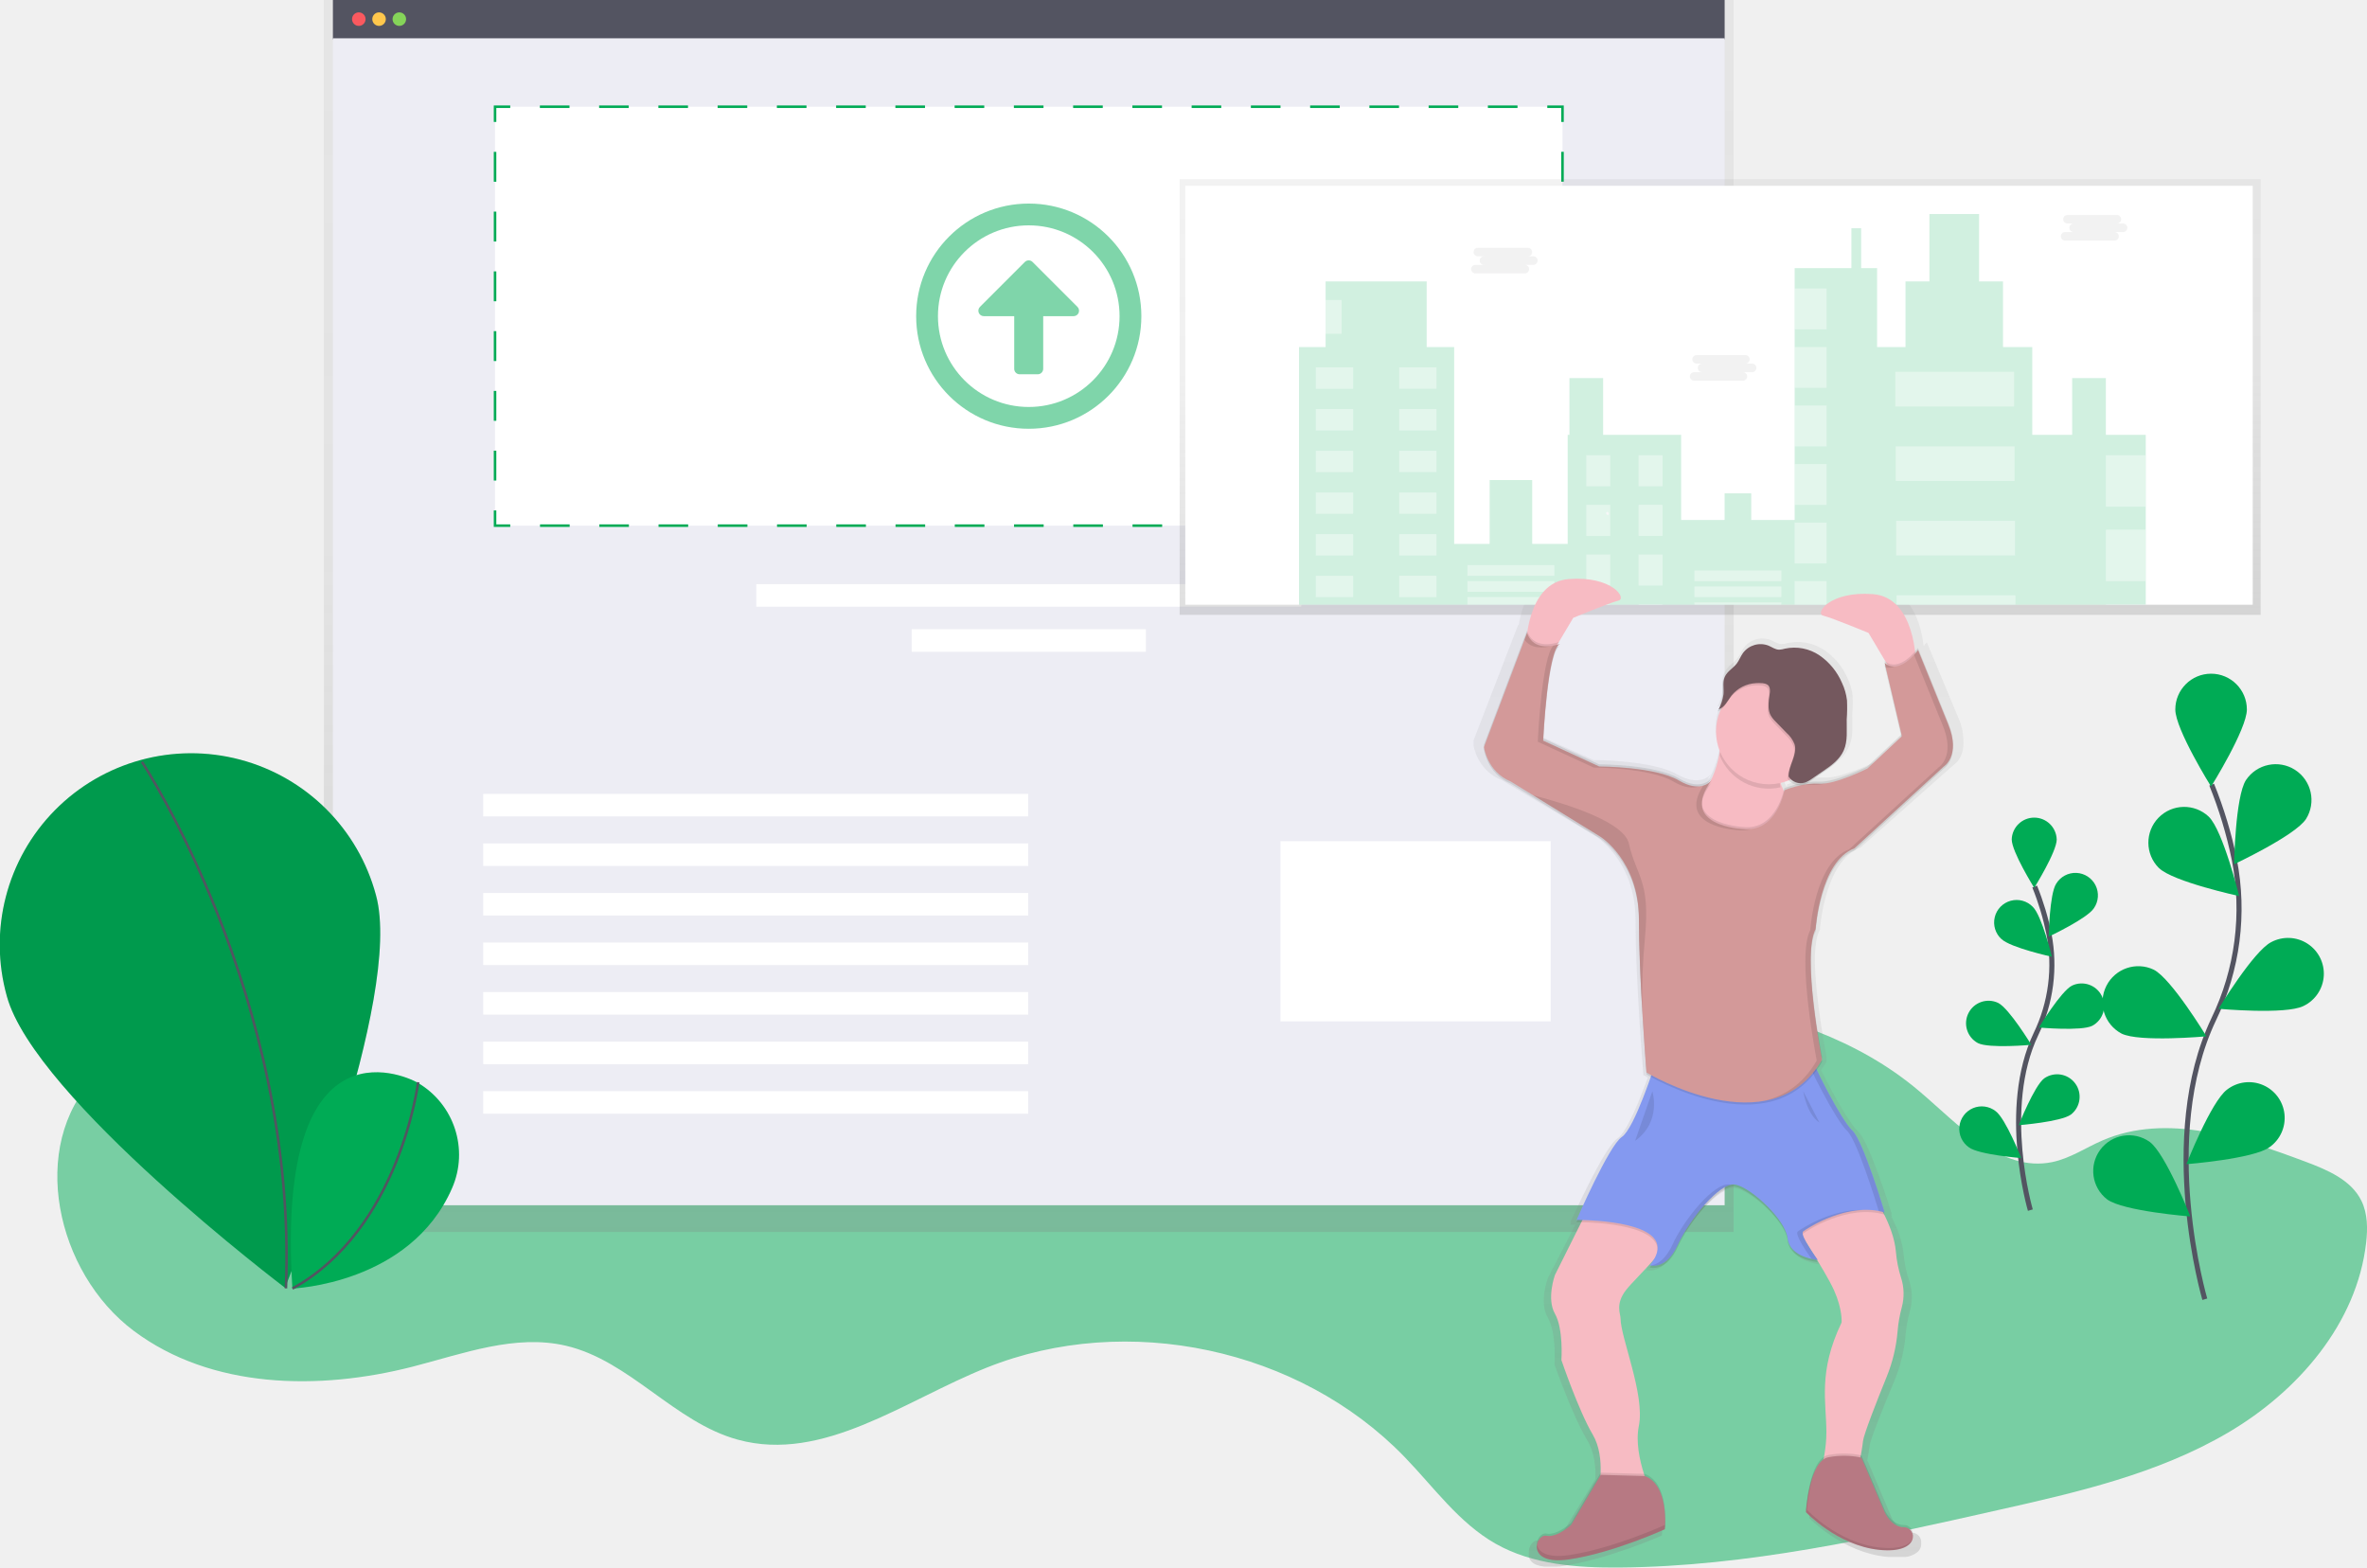
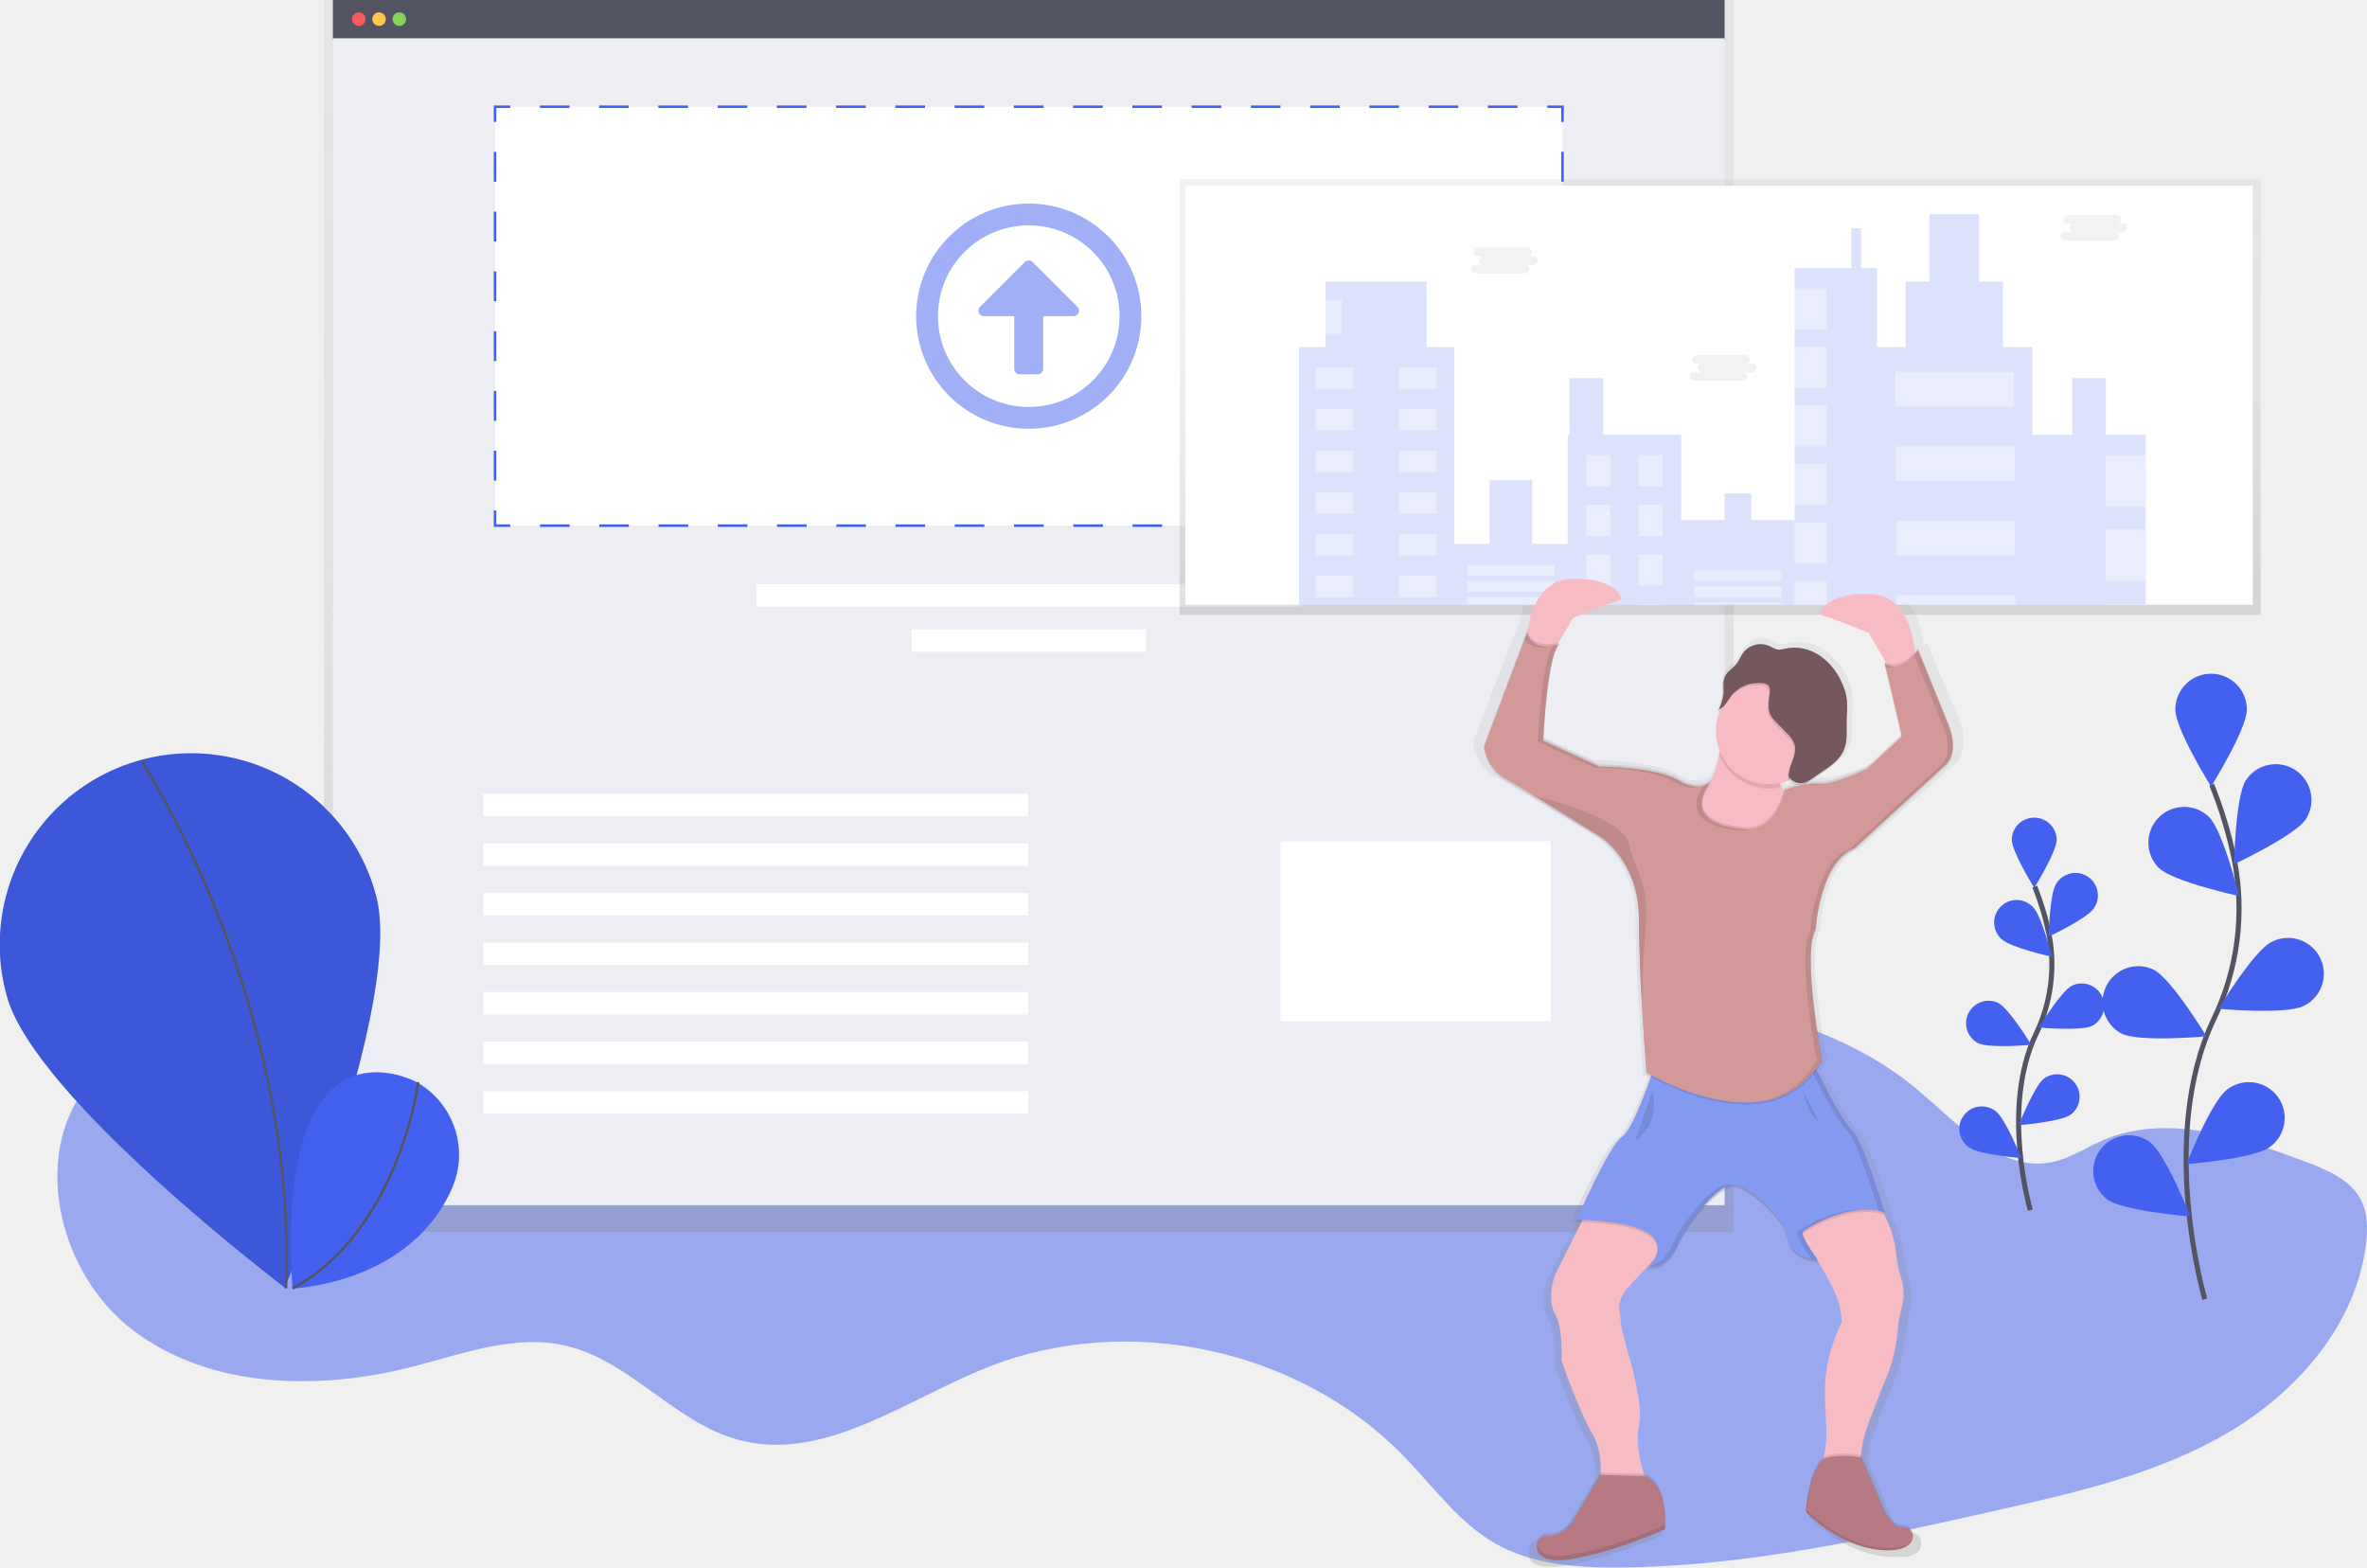
<svg xmlns="http://www.w3.org/2000/svg" xmlns:xlink="http://www.w3.org/1999/xlink" id="621cd0f7-cd48-4ca5-9ab8-51101f02d17b" data-name="Layer 1" width="934" height="618.51" viewBox="0 0 934 618.51">
  <defs>
    <linearGradient id="4bd29515-a36b-434d-8cb2-ef58db952749" x1="405.94" y1="486.08" x2="405.94" gradientUnits="userSpaceOnUse">
      <stop offset="0" stop-color="gray" stop-opacity="0.25" />
      <stop offset="0.54" stop-color="gray" stop-opacity="0.12" />
      <stop offset="1" stop-color="gray" stop-opacity="0.1" />
    </linearGradient>
    <linearGradient id="75668aed-0dd6-4be1-8f61-e9e9607e27cc" x1="882.19" y1="420.35" x2="882.19" y2="420.11" xlink:href="#4bd29515-a36b-434d-8cb2-ef58db952749" />
    <linearGradient id="e7a0f4aa-52a5-4948-9edf-debdb0daa9d7" x1="678.75" y1="242.6" x2="678.75" y2="70.7" xlink:href="#4bd29515-a36b-434d-8cb2-ef58db952749" />
    <linearGradient id="c8614dc2-cdff-4ba8-8237-275c967500fc" x1="811.07" y1="759.23" x2="811.07" y2="366.46" xlink:href="#4bd29515-a36b-434d-8cb2-ef58db952749" />
    <linearGradient id="08b724b8-eaea-4fee-acb6-2f8c8e2e28b7" x1="784.26" y1="349.97" x2="784.68" y2="349.97" xlink:href="#4bd29515-a36b-434d-8cb2-ef58db952749" />
    <linearGradient id="399cbcc8-6c11-46ae-9bf3-749ff25996fe" x1="784.59" y1="350.3" x2="785" y2="350.3" xlink:href="#4bd29515-a36b-434d-8cb2-ef58db952749" />
    <linearGradient id="b33caef3-b1e0-4555-a46c-2bbed8f5044a" x1="784.59" y1="349.97" x2="785" y2="349.97" xlink:href="#4bd29515-a36b-434d-8cb2-ef58db952749" />
  </defs>
-   <path d="M234,543.27c-22.93,1-47.41,5.77-63.38,22.26C144,593,155.14,642.93,185.78,665.86s73,23.64,110.08,14.12c19.93-5.12,40.45-12.94,60.49-8.24,25.25,5.92,42.81,30.26,67.84,37.07C457.82,718,490,693.3,522.4,680.35c55.3-22.13,123.32-7.6,164.76,35.19,11.57,11.94,21.48,26.06,35.93,34.27,14.61,8.31,32.11,9.56,48.91,9.43,50.47-.4,100.16-11.56,149.39-22.66,31.26-7,63.1-14.32,90.74-30.54s50.92-43.14,54.53-75c.63-5.55.61-11.41-1.84-16.44-4.05-8.33-13.52-12.27-22.19-15.52-25.76-9.65-54.71-19.28-80-8.36-6.63,2.87-12.78,7.1-19.86,8.56-20.21,4.15-36.72-14.66-52.46-28C841.59,530,770.59,533.77,708.41,519,636,501.86,559.12,487.84,483.84,498.75c-37.88,5.49-67,31.21-103.19,41.15C332.94,553,282.56,541.2,234,543.27Z" transform="translate(-133 -140.75)" fill="#00ab55" opacity="0.5" />
+   <path d="M234,543.27c-22.93,1-47.41,5.77-63.38,22.26C144,593,155.14,642.93,185.78,665.86s73,23.64,110.08,14.12c19.93-5.12,40.45-12.94,60.49-8.24,25.25,5.92,42.81,30.26,67.84,37.07C457.82,718,490,693.3,522.4,680.35c55.3-22.13,123.32-7.6,164.76,35.19,11.57,11.94,21.48,26.06,35.93,34.27,14.61,8.31,32.11,9.56,48.91,9.43,50.47-.4,100.16-11.56,149.39-22.66,31.26-7,63.1-14.32,90.74-30.54s50.92-43.14,54.53-75c.63-5.55.61-11.41-1.84-16.44-4.05-8.33-13.52-12.27-22.19-15.52-25.76-9.65-54.71-19.28-80-8.36-6.63,2.87-12.78,7.1-19.86,8.56-20.21,4.15-36.72-14.66-52.46-28C841.59,530,770.59,533.77,708.41,519,636,501.86,559.12,487.84,483.84,498.75c-37.88,5.49-67,31.21-103.19,41.15C332.94,553,282.56,541.2,234,543.27Z" transform="translate(-133 -140.75)" fill="#4361ee" opacity="0.5" />
  <polygon points="127.8 0 127.8 26.92 127.8 486.08 684.08 486.08 684.08 26.92 684.08 0 127.8 0" fill="url(#4bd29515-a36b-434d-8cb2-ef58db952749)" />
  <rect x="131.36" width="549.17" height="15.55" fill="#535461" />
  <rect x="131.36" y="15.11" width="549.17" height="460.44" fill="#ededf4" />
  <circle cx="141.58" cy="7.55" r="2.67" fill="#fa595f" />
  <circle cx="149.57" cy="7.55" r="2.67" fill="#ffc74c" />
  <circle cx="157.57" cy="7.55" r="2.67" fill="#85d459" />
  <rect x="195.34" y="42.11" width="421.21" height="165.29" fill="#fff" />
-   <polyline points="616.55 201.4 616.55 207.4 610.55 207.4" fill="none" stroke="#00ab55" stroke-miterlimit="10" />
-   <line x1="598.86" y1="207.4" x2="207.18" y2="207.4" fill="none" stroke="#00ab55" stroke-miterlimit="10" stroke-dasharray="11.69 11.69" />
-   <polyline points="201.34 207.4 195.34 207.4 195.34 201.4" fill="none" stroke="#00ab55" stroke-miterlimit="10" />
-   <line x1="195.34" y1="189.61" x2="195.34" y2="54.01" fill="none" stroke="#00ab55" stroke-miterlimit="10" stroke-dasharray="11.79 11.79" />
-   <polyline points="195.34 48.11 195.34 42.11 201.34 42.11" fill="none" stroke="#00ab55" stroke-miterlimit="10" />
-   <line x1="213.03" y1="42.11" x2="604.7" y2="42.11" fill="none" stroke="#00ab55" stroke-miterlimit="10" stroke-dasharray="11.69 11.69" />
-   <polyline points="610.55 42.11 616.55 42.11 616.55 48.11" fill="none" stroke="#00ab55" stroke-miterlimit="10" />
-   <line x1="616.55" y1="59.9" x2="616.55" y2="195.5" fill="none" stroke="#00ab55" stroke-miterlimit="10" stroke-dasharray="11.79 11.79" />
+   <polyline points="616.55 201.4 616.55 207.4 610.55 207.4" fill="none" stroke="#4361ee" stroke-miterlimit="10" />
+   <line x1="598.86" y1="207.4" x2="207.18" y2="207.4" fill="none" stroke="#4361ee" stroke-miterlimit="10" stroke-dasharray="11.69 11.69" />
+   <polyline points="201.34 207.4 195.34 207.4 195.34 201.4" fill="none" stroke="#4361ee" stroke-miterlimit="10" />
+   <line x1="195.34" y1="189.61" x2="195.34" y2="54.01" fill="none" stroke="#4361ee" stroke-miterlimit="10" stroke-dasharray="11.79 11.79" />
+   <polyline points="195.34 48.11 195.34 42.11 201.34 42.11" fill="none" stroke="#4361ee" stroke-miterlimit="10" />
+   <line x1="213.03" y1="42.11" x2="604.7" y2="42.11" fill="none" stroke="#4361ee" stroke-miterlimit="10" stroke-dasharray="11.69 11.69" />
+   <polyline points="610.55 42.11 616.55 42.11 616.55 48.11" fill="none" stroke="#4361ee" stroke-miterlimit="10" />
+   <line x1="616.55" y1="59.9" x2="616.55" y2="195.5" fill="none" stroke="#4361ee" stroke-miterlimit="10" stroke-dasharray="11.79 11.79" />
  <rect x="298.42" y="230.5" width="215.05" height="8.89" fill="#fff" />
  <rect x="190.67" y="313.24" width="215.05" height="8.89" fill="#fff" />
  <rect x="190.67" y="332.79" width="215.05" height="8.89" fill="#fff" />
  <rect x="190.67" y="352.34" width="215.05" height="8.89" fill="#fff" />
  <rect x="190.67" y="371.89" width="215.05" height="8.89" fill="#fff" />
  <rect x="190.67" y="391.44" width="215.05" height="8.89" fill="#fff" />
  <rect x="190.67" y="410.99" width="215.05" height="8.89" fill="#fff" />
  <rect x="190.67" y="430.54" width="215.05" height="8.89" fill="#fff" />
  <rect x="359.73" y="248.27" width="92.42" height="8.89" fill="#fff" />
-   <path d="M538.94,309.93a44.43,44.43,0,1,0-44.43-44.43A44.42,44.42,0,0,0,538.94,309.93Zm0-80.26a35.83,35.83,0,1,1-35.83,35.83A35.82,35.82,0,0,1,538.94,229.67Zm3.58,58.76h-7.17a2.16,2.16,0,0,1-2.15-2.15V265.5h-12a2.15,2.15,0,0,1-1.52-3.67l17.74-17.74a2.15,2.15,0,0,1,3,0l17.74,17.74a2.15,2.15,0,0,1-1.52,3.67h-12v20.78A2.16,2.16,0,0,1,542.53,288.43Z" transform="translate(-133 -140.75)" fill="#00ab55" opacity="0.5" />
-   <path d="M281.37,494c11,40.23-35.93,154.83-35.93,154.83s-98.74-74.75-109.74-115A75.51,75.51,0,1,1,281.37,494Z" transform="translate(-133 -140.75)" fill="#00ab55" />
+   <path d="M538.94,309.93a44.43,44.43,0,1,0-44.43-44.43A44.42,44.42,0,0,0,538.94,309.93Zm0-80.26a35.83,35.83,0,1,1-35.83,35.83A35.82,35.82,0,0,1,538.94,229.67Zm3.58,58.76h-7.17a2.16,2.16,0,0,1-2.15-2.15V265.5h-12a2.15,2.15,0,0,1-1.52-3.67l17.74-17.74a2.15,2.15,0,0,1,3,0l17.74,17.74a2.15,2.15,0,0,1-1.52,3.67h-12v20.78A2.16,2.16,0,0,1,542.53,288.43Z" transform="translate(-133 -140.75)" fill="#4361ee" opacity="0.5" />
+   <path d="M281.37,494c11,40.23-35.93,154.83-35.93,154.83s-98.74-74.75-109.74-115A75.51,75.51,0,1,1,281.37,494Z" transform="translate(-133 -140.75)" fill="#4361ee" />
  <path d="M281.37,494c11,40.23-35.93,154.83-35.93,154.83s-98.74-74.75-109.74-115A75.51,75.51,0,1,1,281.37,494Z" transform="translate(-133 -140.75)" opacity="0.1" />
  <path d="M189,441.35s61.47,92.79,56.83,207.75" transform="translate(-133 -140.75)" fill="none" stroke="#535461" stroke-miterlimit="10" />
-   <path d="M297.06,567.56s-55.74-30.32-48.68,81.6c0,0,46.5-1.66,63-39.59A32.89,32.89,0,0,0,297.88,568Z" transform="translate(-133 -140.75)" fill="#00ab55" />
+   <path d="M297.06,567.56s-55.74-30.32-48.68,81.6c0,0,46.5-1.66,63-39.59A32.89,32.89,0,0,0,297.88,568Z" transform="translate(-133 -140.75)" fill="#4361ee" />
  <path d="M298,567.75s-7.2,58.1-49.59,81.41" transform="translate(-133 -140.75)" fill="none" stroke="#535461" stroke-miterlimit="10" />
  <g opacity="0.1">
    <path d="M882.1,420.35c.12-.15.18-.25.18-.25Z" transform="translate(-133 -140.75)" fill="url(#75668aed-0dd6-4be1-8f61-e9e9607e27cc)" />
  </g>
  <polygon points="465.48 70.7 465.48 242.6 510.93 242.6 534.97 242.6 547.27 242.6 558.47 242.6 574.67 242.6 578.25 242.6 612.96 242.6 625.71 242.6 635.28 242.6 641.53 242.6 641.71 242.6 642.03 242.6 646.62 242.6 656.18 242.6 659.9 242.6 660.3 242.6 660.39 242.6 660.62 242.6 661.11 242.6 668.94 242.6 669.45 242.6 669.57 242.6 684.74 242.6 685.22 242.6 685.82 242.6 703.66 242.6 708.98 242.6 721.73 242.6 749.73 242.6 781.61 242.6 781.61 242.6 787.68 242.6 788.8 242.6 789.85 242.6 789.85 242.6 796.27 242.6 797.2 242.6 809.43 242.6 825.54 242.6 833.33 242.6 849.28 242.6 892.02 242.6 892.02 70.7 465.48 70.7" fill="url(#e7a0f4aa-52a5-4948-9edf-debdb0daa9d7)" />
  <path d="M907.72,432.81a21.23,21.23,0,0,0-2-8.89l-12.43-29.75s-.45.62-1.22,1.47c-.91-7.59-4.37-22.07-17.43-23-17.76-1.29-24,7.76-20.42,8.62s18.65,6.9,18.65,6.9l7,11.49c-.13-.09-.25-.18-.38-.28l.26,1.05-.26-.19.26,1.05-.26-.19,6.76,27.9L872.45,441.6s-13.32,6.47-20,6a24,24,0,0,0-3.79.08l.5-.33,4.4-2.92c3.4-2.25,6.95-4.68,8.65-8.32l0-.06c.15-.26.29-.53.42-.8,1.79-3.83,1.17-8.24,1.26-12.44a62.84,62.84,0,0,0,.12-7.67,22.12,22.12,0,0,0-2.07-7,25.75,25.75,0,0,0-9.29-11,18.88,18.88,0,0,0-14.17-2.67,9.82,9.82,0,0,1-2.41.42c-1.58,0-2.94-1-4.39-1.61a9.19,9.19,0,0,0-10.54,3c-1,1.32-1.51,2.89-2.52,4.17-1.5,1.91-3.93,3.11-4.94,5.3l-.1.24a5.43,5.43,0,0,0-.35.62c-1,2.16-.34,4.67-.55,7a19,19,0,0,1-2,6,5,5,0,0,0,1.19-.59,20.56,20.56,0,0,0-.29,16.44,36.51,36.51,0,0,1-3.92,12.16l-.13.12-.06,0-.36.28,0,0-.4.27q.69-1.07,1.59-2.23c-.88,1.06-5,5.11-13.58.19-9.77-5.6-32.85-5.6-32.85-5.6l-23-10.31c.42-7.26,2.37-35.61,7-37.12a14.21,14.21,0,0,1-1.37.45l0,0,.11-.18.11-.16.11-.15.12-.14.11-.12.12-.12.11-.09.13-.1.11-.07.14-.07.18-.08s-.48.19-1.26.41l.41-.68a2,2,0,0,1,.85-.6s-.23.09-.61.22l5.94-9.7s15.09-6,18.65-6.9-2.66-9.92-20.42-8.62c-12,.88-15.9,13.2-17.16,21.08-.05-.13-.11-.25-.16-.39L714.41,433s0,.21.11.58l-.11.28s0,.21.11.58l-.11.28s1.33,9.92,11.1,13.8l36.85,22s16,9.48,16,33.2,3.11,61.22,3.11,61.22.61.36,1.73,1c-2.78,7.75-8.15,21.59-11.95,24-5.33,3.45-18.65,33.2-18.65,33.2H753l-.39.86s.74,0,2,0l-10.87,21.11s-3.55,9.48,0,15.52,2.66,18.54,2.66,18.54,7.1,20.26,12.87,29.75c2.93,4.82,3.46,10.74,3.26,15.41l-12.14,19.94s-5.77,5.17-10.21,4.31c-2.08-.4-4.16,2.22-3.91,4.86v.23q0,.11,0,.21s0,.06,0,.09,0,.16,0,.23v.07c0,.1,0,.2,0,.3v0q0,.13.05.27l0,.09.06.21,0,.1.07.21,0,.09.11.25,0,0,.16.28,0,.07.14.21.07.09.14.18.08.09.17.19.07.07.27.25,0,0,.26.21.1.07.22.15.12.08.24.14.13.07.31.16.08,0,.42.18.12,0,.34.12.17.05.33.1.18.05.37.09.17,0,.57.11h0l.56.08.2,0,.44,0,.24,0,.45,0h1.93l.61,0,.29,0,.57,0,.31,0,.62-.06.29,0,.94-.12c18.2-2.59,39.51-12.07,39.51-12.07v0h0v0h0a35.85,35.85,0,0,0,.15-3.8c.06-5.17-.82-15.45-8.37-18.32h-.39c-1.86-5.74-3.37-13-2.05-19.18,2.66-12.5-7.55-35.34-7.55-43.11,0-1.72-2.22-5.6,2.22-11.21,2.07-2.61,6.83-7.09,11.28-12a20.27,20.27,0,0,1-1.52,2,4,4,0,0,0,.59.12c-.19.24-.38.49-.59.74,0,0,5.91,1.91,10.69-6.53.29-.51.58-1.07.86-1.66,4.88-10.35,17.31-25,23.53-24.14,5.73.79,18.64,11.86,21.31,19.66a9.44,9.44,0,0,1,.44,1.9c.89,7.76,12.43,8.62,12.43,8.62l-.7-.94.44.05a128.53,128.53,0,0,1,6.93,12.1c3.55,7.76,3.11,12.93,3.11,12.93-9.77,19.83-6.22,31.9-6.22,44a53.68,53.68,0,0,1-1,9.77c-6.33,3.91-7.45,21.27-7.45,21.27l.06.07h0v.06l0,.23v.5S860,753.29,877.33,755l.81.07.27,0,.51,0h.3l.45,0h2.38l.35,0,.28,0,.34,0,.27,0,.33,0,.25,0,.31,0,.24,0,.3,0,.23,0,.29-.06.22,0,.28-.06.2-.05.27-.07.18-.05.26-.08.17-.06.25-.09.16-.06.24-.1.14-.06.24-.1.13-.06.23-.11.12-.06.22-.12.1-.06.21-.13.09-.06.2-.14.08-.06.19-.15.07-.05.18-.16.06-.05.18-.17,0,0,.17-.18,0,0,.16-.19,0,0,.15-.2,0,0,.13-.21v0l.12-.22h0l.11-.23h0a3.77,3.77,0,0,0,.32-2,3.68,3.68,0,0,0-3.67-4.11c-5.33,0-8-6-8-6L870,717.29l-.23-.06c.4-2.19.75-4.32.9-5.76.27-2.67,5.66-15.92,9.72-25.62a60.51,60.51,0,0,0,4.53-18.21,52.08,52.08,0,0,1,1.73-9.62,20.32,20.32,0,0,0-.33-12,45.42,45.42,0,0,1-2.14-10.26c-.47-5.33-2.66-10.72-4.82-14.9l.19,0-.29-.94.29.07s-8.88-28.88-13.32-32.76c-3.22-2.81-10.63-16-14.63-24.25a39.71,39.71,0,0,0,2.2-3.34l-.13-.65.13-.21-.13-.65.13-.21s-4.51-22.36-4.68-38.42c.05-5.16.62-9.51,2-12,0,0,1.78-27.16,16-32.33L904,442.46s3.94-2.4,3.75-8.79C907.73,433.39,907.73,433.11,907.72,432.81ZM806.8,449.21l0,0,.4-.61Zm31.47,1s-.07.41-.25,1.09a14.46,14.46,0,0,1-1.32-3.14,22.05,22.05,0,0,0,3.43-1.06,5.92,5.92,0,0,0,2.56,1.7A41.63,41.63,0,0,0,838.27,450.22Zm8.9,181.61c1,1.49,2,3.08,3,4.7C849.22,635.15,848.06,633.41,847.17,631.83Z" transform="translate(-133 -140.75)" fill="url(#c8614dc2-cdff-4ba8-8237-275c967500fc)" />
  <rect x="467.7" y="73.31" width="421.21" height="165.29" fill="#fff" />
  <g opacity="0.6">
-     <polygon points="846.7 171.57 846.7 238.6 512.58 238.6 512.58 136.94 523.07 136.94 523.07 111.04 562.96 111.04 562.96 136.94 573.81 136.94 573.81 214.6 587.8 214.6 587.8 189.41 604.6 189.41 604.6 214.6 618.59 214.6 618.59 171.57 619.29 171.57 619.29 149.18 632.59 149.18 632.59 171.57 663.37 171.57 663.37 205.16 680.51 205.16 680.51 194.66 691.02 194.66 691.02 205.16 708.16 205.16 708.16 105.79 730.55 105.79 730.55 90.05 734.4 90.05 734.4 105.79 740.69 105.79 740.69 136.94 751.89 136.94 751.89 111.04 761.33 111.04 761.33 84.45 780.93 84.45 780.93 111.04 790.37 111.04 790.37 136.94 801.92 136.94 801.92 171.57 817.66 171.57 817.66 149.18 830.96 149.18 830.96 171.57 846.7 171.57" fill="#00ab55" opacity="0.3" />
+     <polygon points="846.7 171.57 846.7 238.6 512.58 238.6 512.58 136.94 523.07 136.94 523.07 111.04 562.96 111.04 562.96 136.94 573.81 136.94 573.81 214.6 587.8 214.6 587.8 189.41 604.6 189.41 604.6 214.6 618.59 214.6 618.59 171.57 619.29 171.57 619.29 149.18 632.59 149.18 632.59 171.57 663.37 171.57 663.37 205.16 680.51 205.16 680.51 194.66 691.02 194.66 691.02 205.16 708.16 205.16 708.16 105.79 730.55 105.79 730.55 90.05 734.4 90.05 734.4 105.79 740.69 105.79 740.69 136.94 751.89 136.94 751.89 111.04 761.33 111.04 761.33 84.45 780.93 84.45 780.93 111.04 790.37 111.04 790.37 136.94 801.92 136.94 801.92 171.57 817.66 171.57 817.66 149.18 830.96 149.18 830.96 171.57 846.7 171.57" fill="#4361ee" opacity="0.3" />
    <rect x="519.23" y="144.98" width="14.69" height="8.4" fill="#fff" opacity="0.4" />
    <rect x="685.11" y="285.73" width="14.69" height="8.4" transform="translate(1251.92 439.1) rotate(-180)" fill="#fff" opacity="0.4" />
    <rect x="519.23" y="161.42" width="14.69" height="8.4" fill="#fff" opacity="0.4" />
    <rect x="685.11" y="302.17" width="14.69" height="8.4" transform="translate(1251.92 471.99) rotate(-180)" fill="#fff" opacity="0.4" />
    <rect x="519.23" y="177.87" width="14.69" height="8.4" fill="#fff" opacity="0.4" />
    <rect x="685.11" y="318.62" width="14.69" height="8.4" transform="translate(1251.92 504.88) rotate(-180)" fill="#fff" opacity="0.4" />
    <rect x="519.23" y="194.31" width="14.69" height="8.4" fill="#fff" opacity="0.4" />
    <rect x="685.11" y="335.06" width="14.69" height="8.4" transform="translate(1251.92 537.77) rotate(-180)" fill="#fff" opacity="0.4" />
    <rect x="519.23" y="210.76" width="14.69" height="8.4" fill="#fff" opacity="0.4" />
    <rect x="685.11" y="351.5" width="14.69" height="8.4" transform="translate(1251.92 570.66) rotate(-180)" fill="#fff" opacity="0.4" />
    <rect x="519.23" y="227.2" width="14.69" height="8.4" fill="#fff" opacity="0.4" />
    <rect x="685.11" y="367.95" width="14.69" height="8.4" transform="translate(1251.92 603.54) rotate(-180)" fill="#fff" opacity="0.4" />
    <rect x="579.05" y="223" width="34.29" height="4.2" fill="#fff" opacity="0.4" />
    <rect x="579.05" y="229.3" width="34.29" height="4.2" fill="#fff" opacity="0.4" />
    <rect x="579.06" y="235.59" width="34.28" height="3" fill="#fff" opacity="0.4" />
    <rect x="668.62" y="225.1" width="34.29" height="4.2" fill="#fff" opacity="0.4" />
    <rect x="668.62" y="231.4" width="34.29" height="4.2" fill="#fff" opacity="0.4" />
    <rect x="668.62" y="237.7" width="34.28" height="0.9" fill="#fff" opacity="0.4" />
    <rect x="625.94" y="179.62" width="9.45" height="12.25" fill="#fff" opacity="0.4" />
    <rect x="779.58" y="320.36" width="9.45" height="12.25" transform="translate(1435.6 512.23) rotate(-180)" fill="#fff" opacity="0.4" />
    <rect x="625.94" y="199.21" width="9.45" height="12.25" fill="#fff" opacity="0.4" />
    <rect x="779.58" y="339.96" width="9.45" height="12.25" transform="translate(1435.6 551.41) rotate(-180)" fill="#fff" opacity="0.4" />
    <rect x="625.94" y="218.8" width="9.45" height="12.25" fill="#fff" opacity="0.4" />
    <rect x="779.58" y="359.55" width="9.45" height="12.25" transform="translate(1435.6 590.6) rotate(-180)" fill="#fff" opacity="0.4" />
    <rect x="625.93" y="238.39" width="9.45" height="0.2" fill="#fff" opacity="0.4" />
    <rect x="646.58" y="238.39" width="9.45" height="0.2" fill="#fff" opacity="0.4" />
    <rect x="708.16" y="113.84" width="12.6" height="16.09" fill="#fff" opacity="0.4" />
    <rect x="708.16" y="136.93" width="12.6" height="16.09" fill="#fff" opacity="0.4" />
    <rect x="708.16" y="160.02" width="12.6" height="16.09" fill="#fff" opacity="0.4" />
    <rect x="708.16" y="183.12" width="12.6" height="16.09" fill="#fff" opacity="0.4" />
    <rect x="708.16" y="206.21" width="12.6" height="16.09" fill="#fff" opacity="0.4" />
    <rect x="708.16" y="229.3" width="12.59" height="9.3" fill="#fff" opacity="0.4" />
    <rect x="747.87" y="146.73" width="46.88" height="13.64" fill="#fff" opacity="0.4" />
    <rect x="748.04" y="176.12" width="46.88" height="13.64" fill="#fff" opacity="0.4" />
    <rect x="748.22" y="205.51" width="46.88" height="13.64" fill="#fff" opacity="0.4" />
    <polygon points="788.02 238.6 794.35 238.6 795.27 238.6 795.27 237.06 795.27 235.29 795.27 234.9 795.15 234.9 788.67 234.9 785.71 234.9 748.39 234.9 748.39 238.6 779.88 238.6 785.88 238.6 786.98 238.6 788.02 238.6" fill="#fff" opacity="0.4" />
    <rect x="523.08" y="118.39" width="6.3" height="13.3" fill="#fff" opacity="0.4" />
    <rect x="830.96" y="179.62" width="15.74" height="20.29" fill="#fff" opacity="0.4" />
    <rect x="830.96" y="209.01" width="15.74" height="20.29" fill="#fff" opacity="0.4" />
    <rect x="830.96" y="238.39" width="15.75" height="0.2" fill="#fff" opacity="0.4" />
    <path d="M738.18,241.88h-2.41a1.69,1.69,0,1,0,0-3.37h-19.5a1.69,1.69,0,1,0,0,3.37h2.41a1.69,1.69,0,1,0,0,3.37h-3.37a1.69,1.69,0,1,0,0,3.37h19.5a1.69,1.69,0,0,0,0-3.37h3.37a1.69,1.69,0,0,0,0-3.37Z" transform="translate(-133 -140.75)" fill="#252223" opacity="0.1" />
    <path d="M824.25,284.22h-2.41a1.69,1.69,0,0,0,0-3.37h-19.5a1.69,1.69,0,0,0,0,3.37h2.41a1.69,1.69,0,1,0,0,3.37h-3.37a1.69,1.69,0,0,0,0,3.37h19.5a1.69,1.69,0,0,0,0-3.37h3.37a1.69,1.69,0,1,0,0-3.37Z" transform="translate(-133 -140.75)" fill="#252223" opacity="0.1" />
    <path d="M970.85,228.94h-2.41a1.69,1.69,0,0,0,0-3.37h-19.5a1.69,1.69,0,1,0,0,3.37h2.41a1.69,1.69,0,1,0,0,3.37H948a1.69,1.69,0,1,0,0,3.37h19.5a1.69,1.69,0,0,0,0-3.37h3.37a1.69,1.69,0,0,0,0-3.37Z" transform="translate(-133 -140.75)" fill="#252223" opacity="0.1" />
    <path d="M784.68,349.82l-.42.31A1.77,1.77,0,0,0,784.68,349.82Z" transform="translate(-133 -140.75)" fill="url(#08b724b8-eaea-4fee-acb6-2f8c8e2e28b7)" />
    <path d="M785,350.15l-.42.31A1.77,1.77,0,0,0,785,350.15Z" transform="translate(-133 -140.75)" fill="url(#399cbcc8-6c11-46ae-9bf3-749ff25996fe)" />
    <path d="M785,349.82l-.42.31A1.77,1.77,0,0,0,785,349.82Z" transform="translate(-133 -140.75)" fill="url(#b33caef3-b1e0-4555-a46c-2bbed8f5044a)" />
    <ellipse cx="767.29" cy="343.26" rx="0.48" ry="0.64" transform="translate(-205.94 226.61) rotate(-25.74)" fill="#f2f2f2" />
  </g>
  <path d="M759.32,618.32l-12.75,25.5s-3.4,9.35,0,15.3,2.55,18.28,2.55,18.28,6.8,20,12.33,29.33,2.13,23,2.13,23l22.1,2.55s-8.5-16.58-6-28.91-7.23-34.84-7.23-42.51c0-1.7-2.13-5.53,2.13-11.05s20.4-19.55,20-27.63Z" transform="translate(-133 -140.75)" fill="#f7bbc3" />
  <path d="M872,612.37s8.16,11.3,9.11,22.3a46,46,0,0,0,2,10.11,20.6,20.6,0,0,1,.32,11.8,52.73,52.73,0,0,0-1.66,9.49,61.12,61.12,0,0,1-4.34,18c-3.89,9.57-9,22.63-9.3,25.26-.43,4.25-2.55,14.45-2.55,14.45l-17,6.38s5.1-12.33,5.1-24.23-3.4-23.8,6-43.36c0,0,.43-5.1-3-12.75s-16.58-27.63-16.58-27.63Z" transform="translate(-133 -140.75)" fill="#f7bbc3" />
  <path d="M844.48,627.53c-1.4,1.52,5.81,11.2,5.81,11.2s-11.05-.85-11.9-8.5a9.54,9.54,0,0,0-.43-1.87c-2.56-7.69-14.92-18.6-20.4-19.38-6-.85-17.85,13.6-22.53,23.8-.27.59-.54,1.13-.82,1.64-4.57,8.32-10.23,6.44-10.23,6.44,3-3.7,3.62-6.63,2.68-9-3.72-9.17-31.58-8.9-31.58-8.9s12.75-29.33,17.85-32.73,13.18-28.91,13.18-28.91,60.79-6.8,61.21-3.83,12.33,26.36,16.58,30.18S876.65,620,876.65,620c-14.45-4.25-30.39,6.16-32.09,7.44Z" transform="translate(-133 -140.75)" opacity="0.1" />
  <path d="M844.48,626.68c-1.4,1.52,5.81,11.2,5.81,11.2s-11.05-.85-11.9-8.5a9.54,9.54,0,0,0-.43-1.87c-2.56-7.69-14.92-18.6-20.4-19.38-6-.85-17.85,13.6-22.53,23.8-.27.59-.54,1.13-.82,1.64C789.64,641.89,784,640,784,640c3-3.7,3.62-6.63,2.68-9-3.72-9.17-31.58-8.9-31.58-8.9s12.75-29.33,17.85-32.73,13.18-28.91,13.18-28.91,60.79-6.8,61.21-3.83,12.33,26.36,16.58,30.18,12.75,32.31,12.75,32.31c-14.45-4.25-30.39,6.16-32.09,7.44Z" transform="translate(-133 -140.75)" fill="#8499f0" />
  <path d="M764.64,721.83l-11.69,19.77s-5.53,5.1-9.78,4.25-8.5,11.9,8.93,9.35,37.83-11.9,37.83-11.9,1.91-17.22-7.86-21Z" transform="translate(-133 -140.75)" opacity="0.1" />
  <path d="M867.51,715l9.14,21.47s2.55,6,7.65,6,6.8,10.63-9.78,8.93-28.91-14.88-28.91-14.88,1.28-20.4,8.93-21.68A32.61,32.61,0,0,1,867.51,715Z" transform="translate(-133 -140.75)" opacity="0.1" />
  <path d="M764.64,722.68l-11.69,19.77s-5.53,5.1-9.78,4.25-8.5,11.9,8.93,9.35,37.83-11.9,37.83-11.9,1.91-17.22-7.86-21Z" transform="translate(-133 -140.75)" fill="#b77983" />
  <path d="M867.51,715.88l9.14,21.47s2.55,6,7.65,6,6.8,10.63-9.78,8.93-28.91-14.88-28.91-14.88,1.28-20.4,8.93-21.68A32.61,32.61,0,0,1,867.51,715.88Z" transform="translate(-133 -140.75)" fill="#b77983" />
  <g opacity="0.1">
    <path d="M845.19,556.68c.43,3,12.33,26.36,16.58,30.18,3.9,3.51,11.39,27.82,12.59,31.76.77.15,1.53.32,2.29.54,0,0-8.5-28.48-12.75-32.31s-16.15-27.21-16.58-30.18c-.08-.59-2.57-.8-6.48-.74C843.5,556,845.12,556.21,845.19,556.68Z" transform="translate(-133 -140.75)" />
    <path d="M815.43,608.12c-6-.85-17.85,13.6-22.53,23.8-.27.59-.54,1.13-.82,1.64-2.64,4.8-5.63,6.2-7.7,6.53,1.37.25,6,.46,9.83-6.53.28-.51.55-1.05.82-1.64,4.29-9.36,14.65-22.28,20.93-23.7Z" transform="translate(-133 -140.75)" />
    <path d="M844.48,626.68l.07-.07c1.37-1,12-8,23.65-8.43-12.45-.43-24.32,7.34-25.78,8.43l-.07.07c-1.23,1.34,4.19,9,5.52,10.8a19.37,19.37,0,0,0,2.41.39S843.08,628.19,844.48,626.68Z" transform="translate(-133 -140.75)" />
  </g>
  <path d="M735.09,396.43s0-25.93,17-27.21,23,7.65,19.55,8.5-17.85,6.8-17.85,6.8l-9.35,15.73Z" transform="translate(-133 -140.75)" fill="#f7bbc3" />
  <path d="M889,402.38s0-25.93-17-27.21-23,7.65-19.55,8.5,17.85,6.8,17.85,6.8l9.35,15.73Z" transform="translate(-133 -140.75)" fill="#f7bbc3" />
  <path d="M812,429.16s1.28,17-9.35,26.78S827.34,478,827.34,478l15.73-18.7s-12.75-7.65-6-20.83Z" transform="translate(-133 -140.75)" fill="#f7bbc3" />
  <path d="M808.63,449.14s-3.83,6-13.18.43S764,444,764,444l-22.1-10.2s1.7-36.56,6.8-38.26c0,0-10.2,4.25-13.18-4.25l-17,45.06s1.28,9.78,10.63,13.6l35.28,21.68s15.3,9.35,15.3,32.73,3,60.36,3,60.36S832,594.51,852,559.66c0,0-8.08-41.23-2.55-51.44,0,0,1.7-26.78,15.3-31.88L900,444s6.8-4.25,1.7-16.58l-11.9-29.33s-7.23,10.2-13.18,5.1l6.8,28.91-13.6,12.75s-12.75,6.38-19.13,6-13.6,2.55-13.6,2.55-3,17-16.58,15.3C820.53,468.69,794.6,467.41,808.63,449.14Z" transform="translate(-133 -140.75)" opacity="0.1" />
  <path d="M808.63,447.44s-3.83,6-13.18.43S764,442.33,764,442.33l-22.1-10.2s1.7-36.56,6.8-38.26c0,0-10.2,4.25-13.18-4.25l-17,45.06s1.28,9.78,10.63,13.6L764.42,470s15.3,9.35,15.3,32.73,3,60.36,3,60.36S832,592.81,852,558c0,0-8.08-41.23-2.55-51.44,0,0,1.7-26.78,15.3-31.88L900,442.33s6.8-4.25,1.7-16.58l-11.9-29.33s-7.23,10.2-13.18,5.1l6.8,28.91-13.6,12.75s-12.75,6.38-19.13,6-13.6,2.55-13.6,2.55-3,17-16.58,15.3C820.53,467,794.6,465.71,808.63,447.44Z" transform="translate(-133 -140.75)" opacity="0.1" />
  <path d="M808.61,448.32l-.17.23Z" transform="translate(-133 -140.75)" fill="#d39999" />
  <path d="M900,443.19l-35.28,32.31c-13.6,5.1-15.3,31.88-15.3,31.88-5.53,10.2,2.55,51.44,2.55,51.44-20,34.86-69.29,5.1-69.29,5.1s-.1-1.22-.26-3.37c-.14-1.88-.33-4.48-.54-7.57-.28-4-.6-8.83-.9-14.07-.67-11.45-1.28-24.79-1.28-35.35,0-23.38-15.3-32.73-15.3-32.73L738,454.55l-8.82-5.42c-9.35-3.83-10.63-13.6-10.63-13.6l17-45.06c2.78,7.94,11.87,4.75,13.05,4.3-5,2.26-6.67,38.21-6.67,38.21l22.1,10.2s22.1,0,31.46,5.53c8,4.7,11.91,1.1,12.91-.09-13.44,18,12.17,19.21,12.17,19.21,13.6,1.7,16.58-15.3,16.58-15.3s7.23-3,13.6-2.55,19.13-6,19.13-6l13.6-12.75-6.8-28.91c6,5.1,13.18-5.1,13.18-5.1l11.9,29.33C906.83,438.93,900,443.19,900,443.19Z" transform="translate(-133 -140.75)" fill="#d39999" />
  <path d="M812,430.86a40.88,40.88,0,0,1-.41,8,20.82,20.82,0,0,0,24,12.53,15,15,0,0,1,1.51-11.16Z" transform="translate(-133 -140.75)" opacity="0.1" />
  <circle cx="697.95" cy="288.62" r="20.83" fill="#f7bbc3" />
  <path d="M830.61,417.52c-.18,2.11-.33,4.36.64,6.24a11.3,11.3,0,0,0,2,2.56l4.36,4.49a11.49,11.49,0,0,1,3.11,4.43c1.26,4.2-2.46,8.37-2.34,12.76a5.68,5.68,0,0,0,6.44,2.38,11,11,0,0,0,2.69-1.49l4.21-2.88c3.25-2.22,6.65-4.62,8.28-8.2,1.71-3.77,1.13-8.13,1.21-12.27a63.79,63.79,0,0,0,.11-7.57,22.3,22.3,0,0,0-2-6.94,25.21,25.21,0,0,0-8.9-10.83,17.65,17.65,0,0,0-13.56-2.63,9.15,9.15,0,0,1-2.3.41c-1.51,0-2.81-1-4.2-1.59a8.64,8.64,0,0,0-10.09,2.91c-.92,1.3-1.45,2.85-2.41,4.11-1.43,1.88-3.76,3.07-4.73,5.22s-.32,4.61-.53,6.93a19.08,19.08,0,0,1-1.89,5.95c2.36-.82,3.51-3.4,5-5.38a13.25,13.25,0,0,1,9.75-4.94c1.3-.06,3.71-.16,4.74.83C831.58,413.27,830.75,416,830.61,417.52Z" transform="translate(-133 -140.75)" opacity="0.1" />
  <path d="M831,416.67c-.18,2.11-.33,4.36.64,6.24a11.3,11.3,0,0,0,2,2.56l4.36,4.49a11.49,11.49,0,0,1,3.11,4.43c1.26,4.2-2.46,8.37-2.34,12.76a5.68,5.68,0,0,0,6.44,2.38A11,11,0,0,0,848,448l4.21-2.88c3.25-2.22,6.65-4.62,8.28-8.2,1.71-3.77,1.13-8.13,1.21-12.27a63.79,63.79,0,0,0,.11-7.57,22.3,22.3,0,0,0-2-6.94,25.21,25.21,0,0,0-8.9-10.83,17.65,17.65,0,0,0-13.56-2.63,9.15,9.15,0,0,1-2.3.41c-1.51,0-2.81-1-4.2-1.59a8.64,8.64,0,0,0-10.09,2.91c-.92,1.3-1.45,2.85-2.41,4.11-1.43,1.88-3.76,3.07-4.73,5.22s-.32,4.61-.53,6.93a19.08,19.08,0,0,1-1.89,5.95c2.36-.82,3.51-3.4,5-5.38a13.25,13.25,0,0,1,9.75-4.94c1.3-.06,3.71-.16,4.74.83C832,412.42,831.17,415.12,831,416.67Z" transform="translate(-133 -140.75)" fill="#74585e" />
  <g opacity="0.1">
    <path d="M808.46,448.52c.12-.15.18-.24.18-.24Z" transform="translate(-133 -140.75)" />
    <path d="M880.43,403.8a5.47,5.47,0,0,1-3.79-1.42l.41,1.72A6,6,0,0,0,880.43,403.8Z" transform="translate(-133 -140.75)" />
    <path d="M805.08,450.73c-10.65,16.35,13.33,17.54,13.33,17.54a13.23,13.23,0,0,0,5.46-.39,14.21,14.21,0,0,1-3.33,0s-25.7-1.27-12.08-19.32A6.92,6.92,0,0,1,805.08,450.73Z" transform="translate(-133 -140.75)" />
    <path d="M848.59,450.41a17.93,17.93,0,0,0,5.11-.61,13.84,13.84,0,0,1-3,.19,27.88,27.88,0,0,0-7.87.79A25,25,0,0,1,848.59,450.41Z" transform="translate(-133 -140.75)" />
    <path d="M901.72,426.61l-11.9-29.33a21.73,21.73,0,0,1-1.54,1.87L899.6,427c5.1,12.33-1.7,16.58-1.7,16.58l-35.28,32.31c-13.6,5.1-15.3,31.88-15.3,31.88-5.53,10.2,2.55,51.44,2.55,51.44-5.36,9.35-12.83,14-20.9,15.92,8.87-1.51,17.19-6.18,23-16.35,0,0-8.08-41.23-2.55-51.44,0,0,1.7-26.78,15.3-31.88L900,443.19S906.83,438.93,901.72,426.61Z" transform="translate(-133 -140.75)" />
    <path d="M748.7,394.73a15.76,15.76,0,0,1-2.69.77c-4.66,4.09-6.23,37.91-6.23,37.91l22.1,10.2s22.1,0,31.46,5.53c4.58,2.71,7.83,2.66,10,1.91-2,.12-4.57-.41-7.83-2.33-9.35-5.53-31.46-5.53-31.46-5.53L741.89,433S743.59,396.43,748.7,394.73Z" transform="translate(-133 -140.75)" />
    <path d="M745,395.67c-3.23.42-7.67-.05-9.47-5.19l-1,2.65C737.31,397.08,742.4,396.36,745,395.67Z" transform="translate(-133 -140.75)" />
  </g>
  <path d="M781,538.9c-.67-11.45-1.28-24.79-1.28-35.35,0-23.38-15.3-32.73-15.3-32.73L738,454.55c15.4,4,35.89,10.89,37.73,19,3,13.18,8.5,14.45,6.38,37A254.89,254.89,0,0,0,781,538.9Z" transform="translate(-133 -140.75)" opacity="0.1" />
  <path d="M785,571.35s3.83,11.9-6.8,19.55" transform="translate(-133 -140.75)" opacity="0.1" />
  <path d="M844.55,571.35s1.28,8.93,6.38,12.33" transform="translate(-133 -140.75)" opacity="0.1" />
  <path d="M789.93,742.44s-20.4,9.35-37.83,11.9c-8.84,1.29-12.1-1.35-12.61-4.15-.58,3.27,2,7.41,12.61,5.85,17.43-2.55,37.83-11.9,37.83-11.9a36,36,0,0,0,.14-4.25C790,741.45,789.93,742.44,789.93,742.44Z" transform="translate(-133 -140.75)" opacity="0.1" />
  <path d="M874.94,751.37c-16.58-1.7-28.91-14.88-28.91-14.88s.63-10.06,3.65-16.49c-3.39,6.35-4.08,17.34-4.08,17.34s12.33,13.18,28.91,14.88c8.47.87,12.17-1.48,13.08-4C886.2,750.39,882.44,752.14,874.94,751.37Z" transform="translate(-133 -140.75)" opacity="0.1" />
  <rect x="505.25" y="331.9" width="106.64" height="71.09" fill="#fff" />
  <path d="M1003,653.38s-18.74-63.63,3.51-110.45a100.49,100.49,0,0,0,8.13-63,169,169,0,0,0-8.93-29.59" transform="translate(-133 -140.75)" fill="none" stroke="#535461" stroke-miterlimit="10" stroke-width="2" />
-   <path d="M1019.6,420.69c0,7.8-14.12,30.41-14.12,30.41s-14.12-22.61-14.12-30.41a14.12,14.12,0,1,1,28.24,0Z" transform="translate(-133 -140.75)" fill="#00ab55" />
-   <path d="M1042.94,463.89c-4.24,6.55-28.38,17.85-28.38,17.85s.44-26.65,4.68-33.2a14.12,14.12,0,0,1,23.7,15.35Z" transform="translate(-133 -140.75)" fill="#00ab55" />
-   <path d="M1041.92,537.69c-7,3.51-33.51,1.09-33.51,1.09s13.83-22.79,20.8-26.3a14.12,14.12,0,1,1,12.71,25.21Z" transform="translate(-133 -140.75)" fill="#00ab55" />
-   <path d="M1028.57,593.37c-6.27,4.64-32.84,6.73-32.84,6.73s9.78-24.8,16.05-29.43a14.12,14.12,0,1,1,16.79,22.7Z" transform="translate(-133 -140.75)" fill="#00ab55" />
-   <path d="M984.91,483.25c5.59,5.43,31.65,11.06,31.65,11.06s-6.38-25.88-12-31.32a14.12,14.12,0,0,0-19.68,20.25Z" transform="translate(-133 -140.75)" fill="#00ab55" />
-   <path d="M970.13,548.56c7,3.51,33.51,1.09,33.51,1.09s-13.83-22.79-20.8-26.3a14.12,14.12,0,0,0-12.71,25.21Z" transform="translate(-133 -140.75)" fill="#00ab55" />
-   <path d="M964.47,614c6.27,4.64,32.84,6.73,32.84,6.73s-9.78-24.8-16.05-29.43A14.12,14.12,0,0,0,964.47,614Z" transform="translate(-133 -140.75)" fill="#00ab55" />
+   <path d="M1019.6,420.69c0,7.8-14.12,30.41-14.12,30.41s-14.12-22.61-14.12-30.41a14.12,14.12,0,1,1,28.24,0Z" transform="translate(-133 -140.75)" fill="#4361ee" />
+   <path d="M1042.94,463.89c-4.24,6.55-28.38,17.85-28.38,17.85s.44-26.65,4.68-33.2a14.12,14.12,0,0,1,23.7,15.35Z" transform="translate(-133 -140.75)" fill="#4361ee" />
+   <path d="M1041.92,537.69c-7,3.51-33.51,1.09-33.51,1.09s13.83-22.79,20.8-26.3a14.12,14.12,0,1,1,12.71,25.21Z" transform="translate(-133 -140.75)" fill="#4361ee" />
+   <path d="M1028.57,593.37c-6.27,4.64-32.84,6.73-32.84,6.73s9.78-24.8,16.05-29.43a14.12,14.12,0,1,1,16.79,22.7Z" transform="translate(-133 -140.75)" fill="#4361ee" />
+   <path d="M984.91,483.25c5.59,5.43,31.65,11.06,31.65,11.06s-6.38-25.88-12-31.32a14.12,14.12,0,0,0-19.68,20.25Z" transform="translate(-133 -140.75)" fill="#4361ee" />
+   <path d="M970.13,548.56c7,3.51,33.51,1.09,33.51,1.09s-13.83-22.79-20.8-26.3a14.12,14.12,0,0,0-12.71,25.21Z" transform="translate(-133 -140.75)" fill="#4361ee" />
+   <path d="M964.47,614c6.27,4.64,32.84,6.73,32.84,6.73s-9.78-24.8-16.05-29.43A14.12,14.12,0,0,0,964.47,614Z" transform="translate(-133 -140.75)" fill="#4361ee" />
  <path d="M934.16,618.22s-11.78-40,2.21-69.44a63.18,63.18,0,0,0,5.11-39.63,106.25,106.25,0,0,0-5.61-18.6" transform="translate(-133 -140.75)" fill="none" stroke="#535461" stroke-miterlimit="10" stroke-width="2" />
-   <path d="M944.57,471.94c0,4.9-8.88,19.12-8.88,19.12s-8.88-14.22-8.88-19.12a8.88,8.88,0,0,1,17.75,0Z" transform="translate(-133 -140.75)" fill="#00ab55" />
-   <path d="M959.25,499.09c-2.66,4.11-17.84,11.22-17.84,11.22s.28-16.76,2.94-20.87a8.88,8.88,0,1,1,14.9,9.65Z" transform="translate(-133 -140.75)" fill="#00ab55" />
-   <path d="M958.6,545.49c-4.38,2.21-21.07.68-21.07.68s8.7-14.33,13.07-16.53a8.88,8.88,0,0,1,8,15.85Z" transform="translate(-133 -140.75)" fill="#00ab55" />
-   <path d="M950.21,580.49c-3.94,2.92-20.65,4.23-20.65,4.23s6.15-15.59,10.09-18.5a8.88,8.88,0,0,1,10.56,14.27Z" transform="translate(-133 -140.75)" fill="#00ab55" />
-   <path d="M922.77,511.26c3.52,3.42,19.9,7,19.9,7s-4-16.27-7.53-19.69a8.88,8.88,0,1,0-12.37,12.73Z" transform="translate(-133 -140.75)" fill="#00ab55" />
-   <path d="M913.47,552.32c4.38,2.21,21.07.68,21.07.68s-8.7-14.33-13.07-16.53a8.88,8.88,0,0,0-8,15.85Z" transform="translate(-133 -140.75)" fill="#00ab55" />
-   <path d="M909.92,593.46c3.94,2.92,20.65,4.23,20.65,4.23s-6.15-15.59-10.09-18.5a8.88,8.88,0,1,0-10.56,14.27Z" transform="translate(-133 -140.75)" fill="#00ab55" />
+   <path d="M944.57,471.94c0,4.9-8.88,19.12-8.88,19.12s-8.88-14.22-8.88-19.12a8.88,8.88,0,0,1,17.75,0Z" transform="translate(-133 -140.75)" fill="#4361ee" />
+   <path d="M959.25,499.09c-2.66,4.11-17.84,11.22-17.84,11.22s.28-16.76,2.94-20.87a8.88,8.88,0,1,1,14.9,9.65Z" transform="translate(-133 -140.75)" fill="#4361ee" />
+   <path d="M958.6,545.49c-4.38,2.21-21.07.68-21.07.68s8.7-14.33,13.07-16.53a8.88,8.88,0,0,1,8,15.85Z" transform="translate(-133 -140.75)" fill="#4361ee" />
+   <path d="M950.21,580.49c-3.94,2.92-20.65,4.23-20.65,4.23s6.15-15.59,10.09-18.5a8.88,8.88,0,0,1,10.56,14.27Z" transform="translate(-133 -140.75)" fill="#4361ee" />
+   <path d="M922.77,511.26c3.52,3.42,19.9,7,19.9,7s-4-16.27-7.53-19.69a8.88,8.88,0,1,0-12.37,12.73Z" transform="translate(-133 -140.75)" fill="#4361ee" />
+   <path d="M913.47,552.32c4.38,2.21,21.07.68,21.07.68s-8.7-14.33-13.07-16.53a8.88,8.88,0,0,0-8,15.85Z" transform="translate(-133 -140.75)" fill="#4361ee" />
+   <path d="M909.92,593.46c3.94,2.92,20.65,4.23,20.65,4.23s-6.15-15.59-10.09-18.5a8.88,8.88,0,1,0-10.56,14.27Z" transform="translate(-133 -140.75)" fill="#4361ee" />
</svg>
